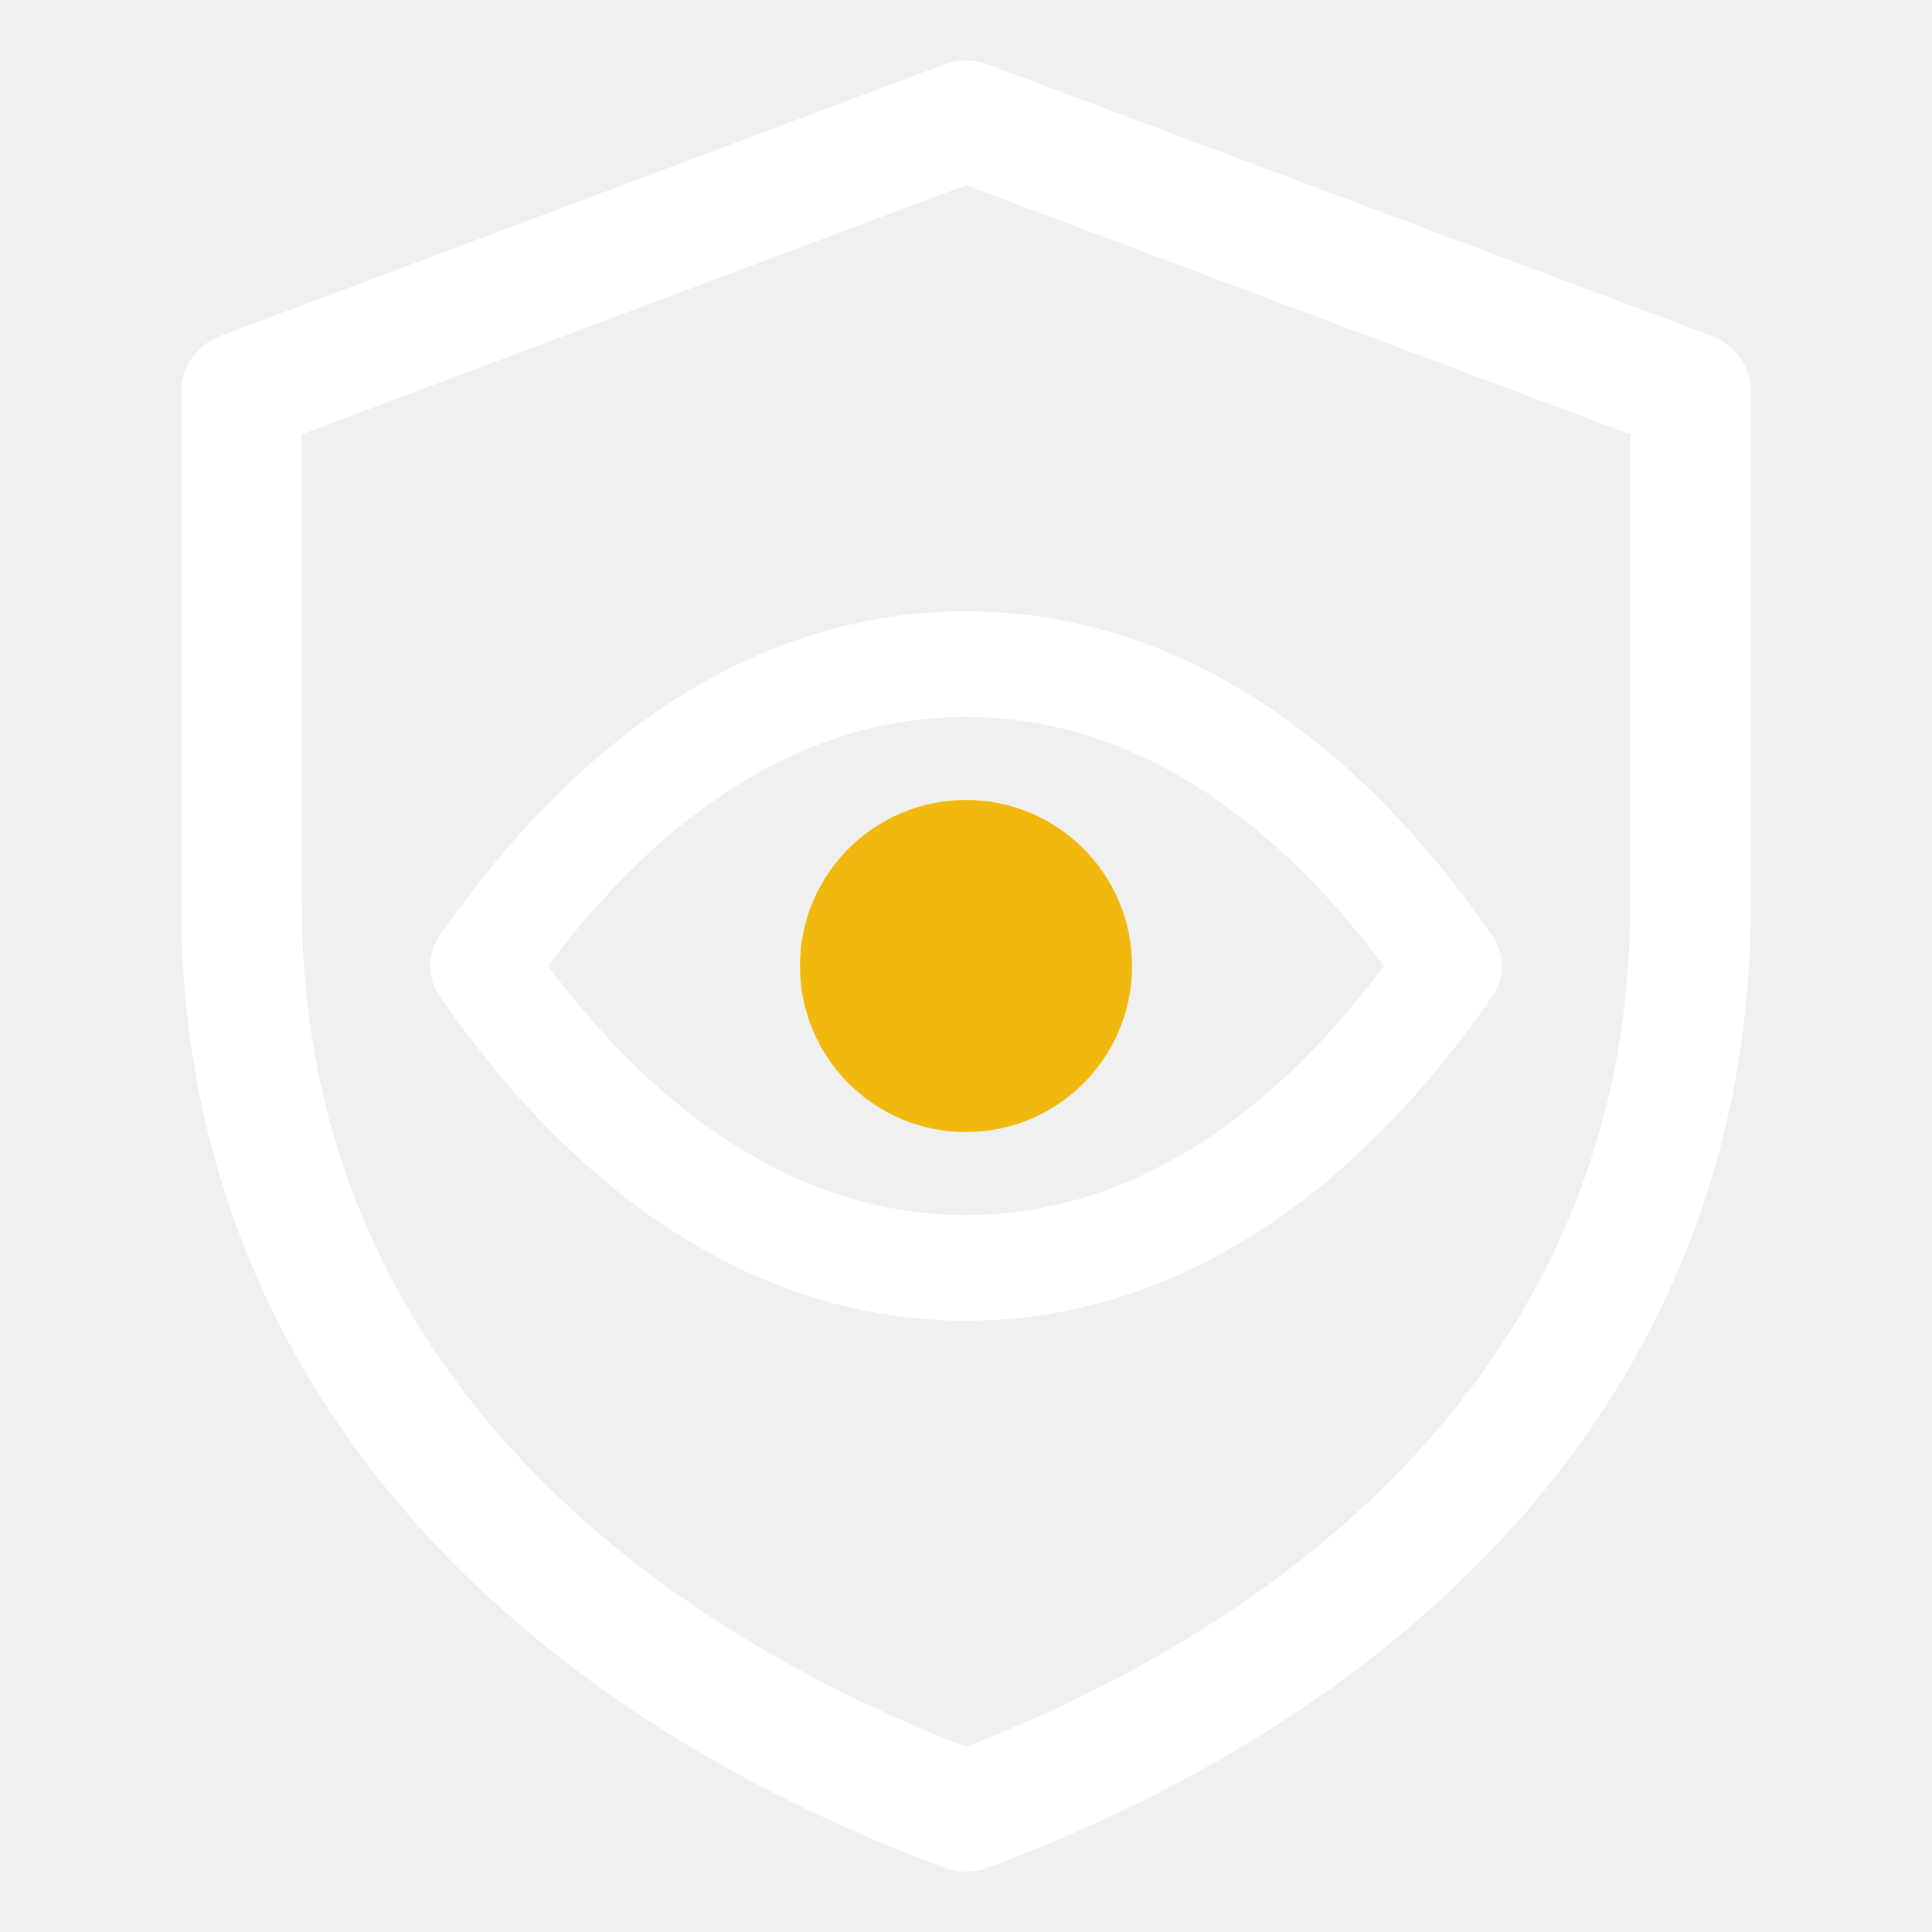
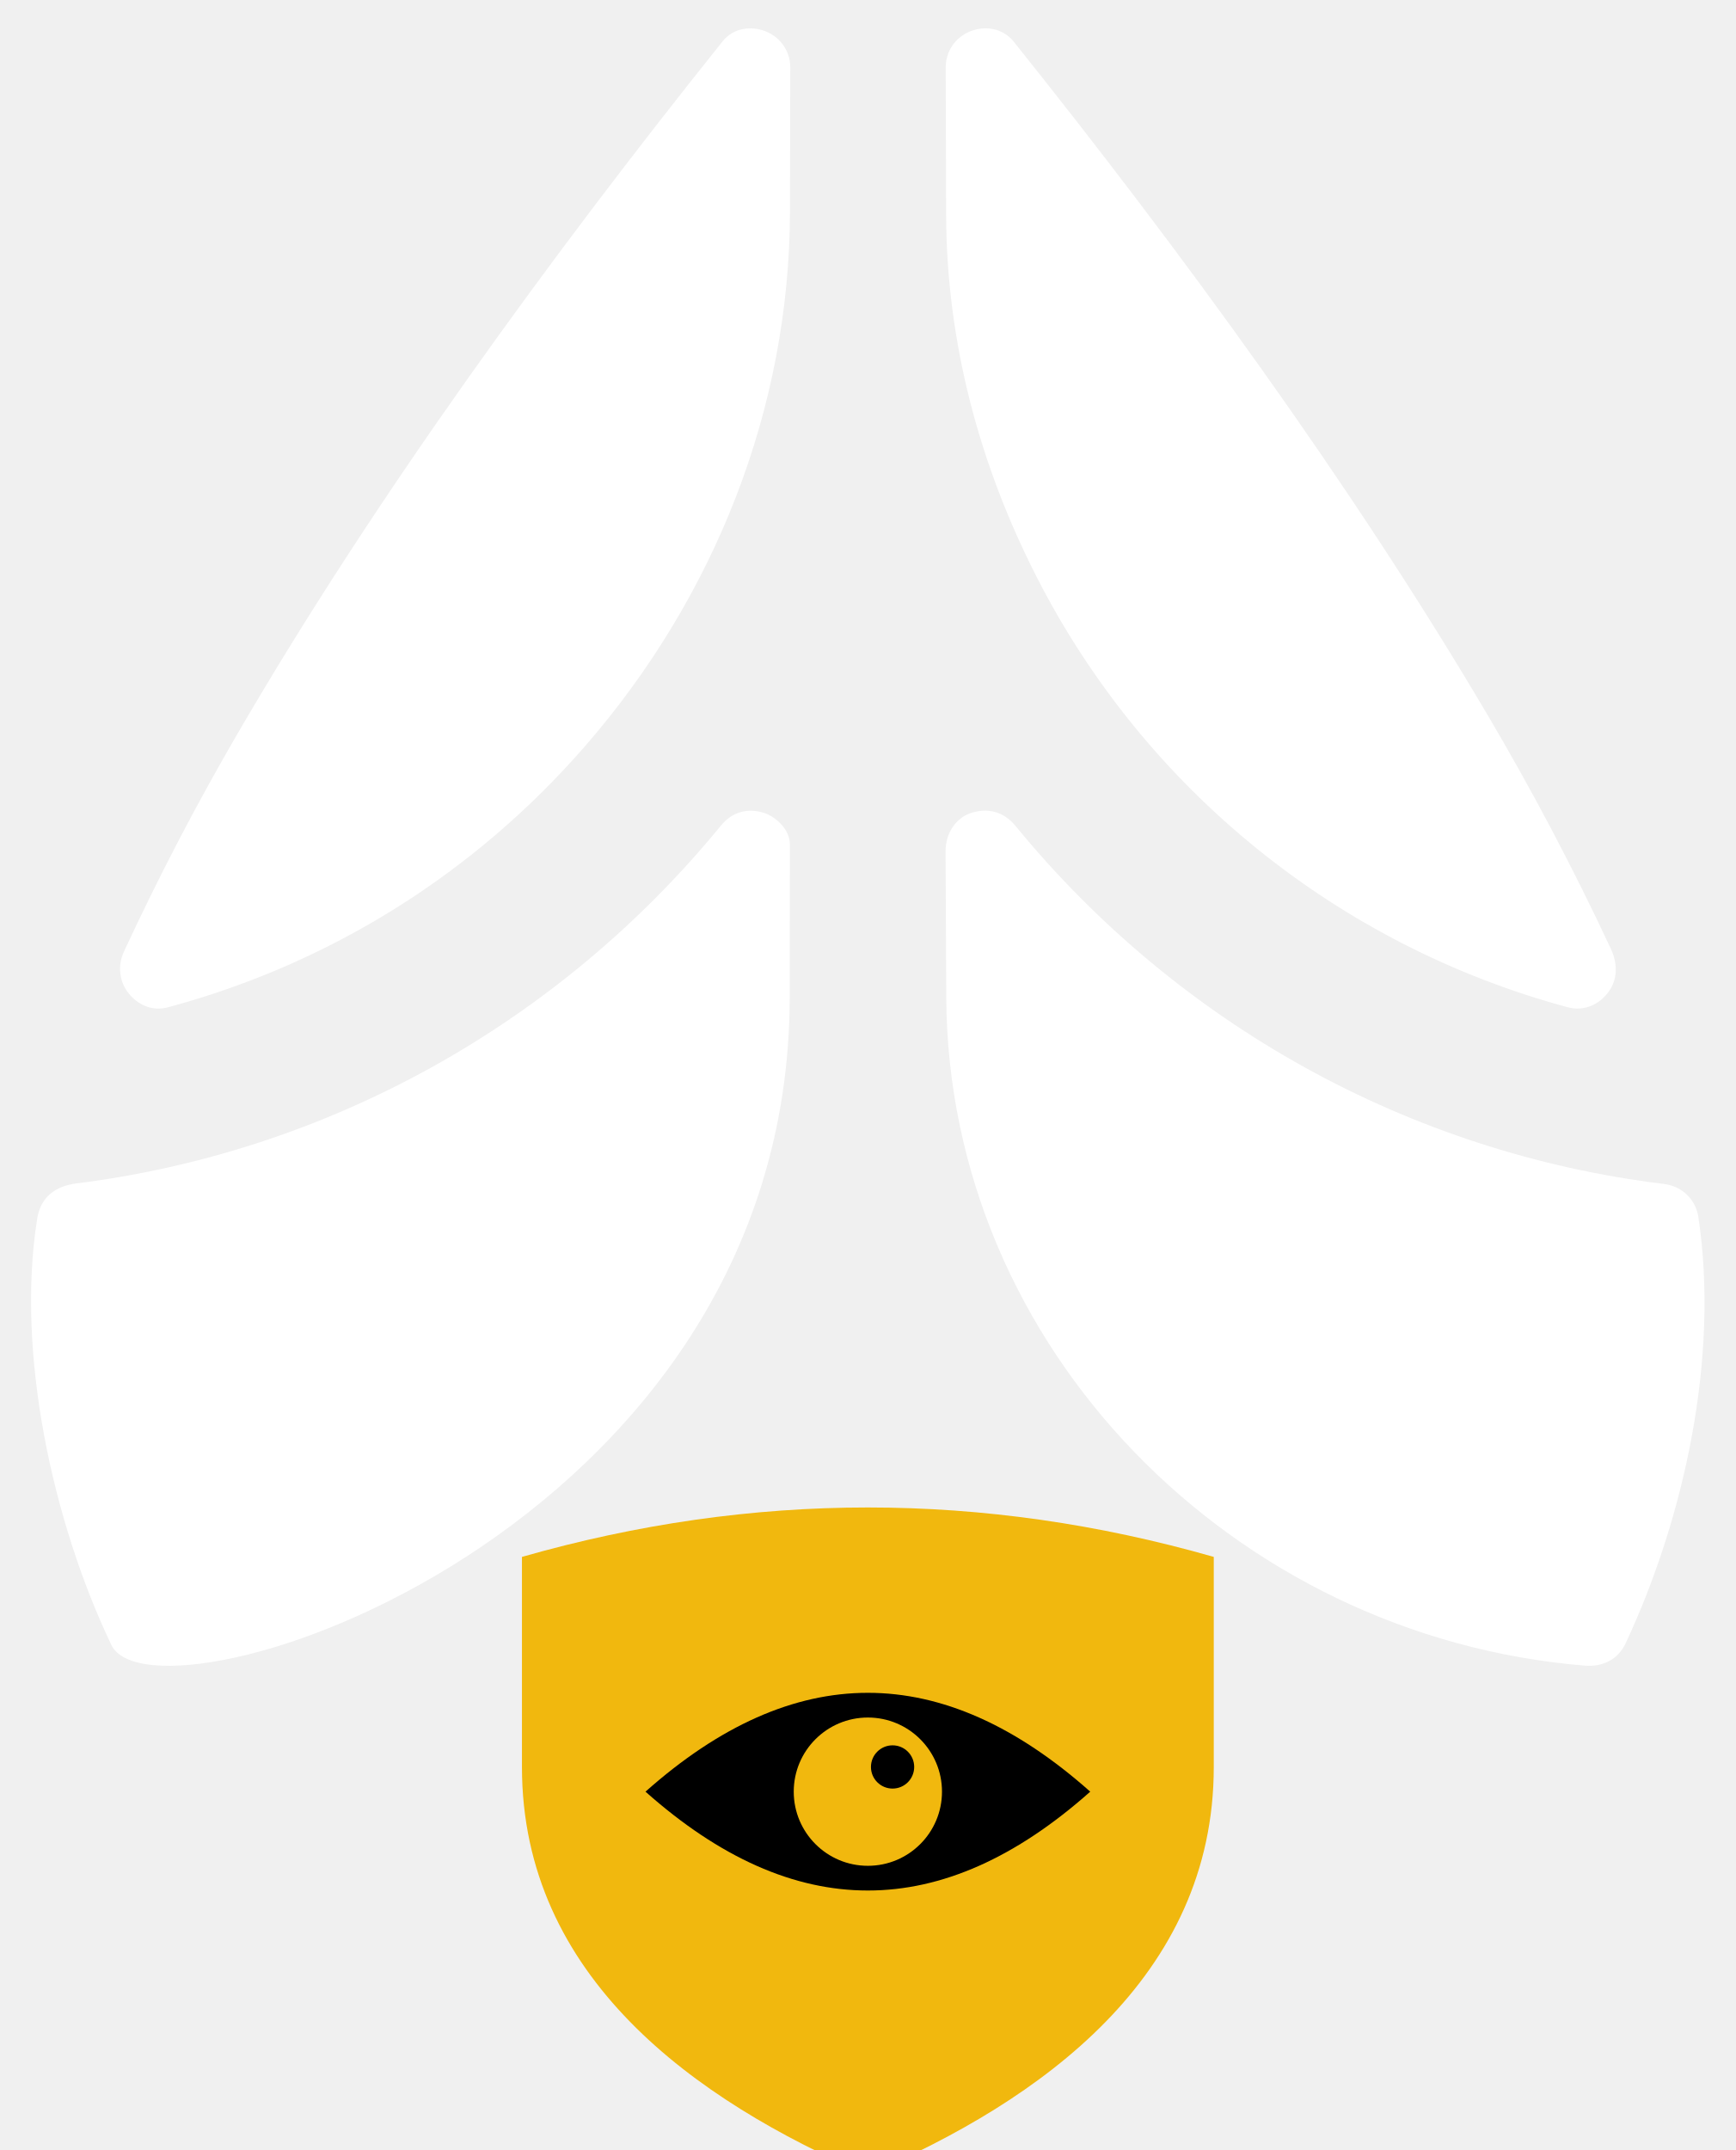
- <svg xmlns="http://www.w3.org/2000/svg" viewBox="0 0 64 64">
-   <path d="M32 4l24 9v17c0 15-10.5 25-24 30C18.5 55 8 45 8 30V13z" fill="none" stroke="#fff" stroke-width="4" stroke-linejoin="round" />
-   <path d="M16 32c4.5-6.5 10-10 16-10s11.5 3.5 16 10c-4.5 6.5-10 10-16 10s-11.5-3.5-16-10z" fill="none" stroke="#fff" stroke-width="3.5" stroke-linejoin="round" />
-   <circle cx="32" cy="32" r="5.5" fill="#F1B80E" />
+ <svg xmlns="http://www.w3.org/2000/svg" viewBox="36 48 281 348">
+   <g fill="#fff">
+     <path d="M 63.24,211.03 c -2.81,0.76 -5.01,-0.57 -6.32,-2.13 c -1.58,-1.86 -1.95,-4.52 -0.85,-6.89 c 5.63,-12.11 11.57,-23.54 18.31,-35.13 c 22.32,-38.4 50.9,-77.58 78.63,-112.22 c 1.75,-2.19 4.61,-2.47 6.86,-1.62 c 2.28,0.86 4.08,3.08 4.07,5.89 l -0.05,23.3 c -0.06,31.93 -12.24,62.49 -33.19,86.56 c -17.81,20.47 -41.05,35.12 -67.46,42.24 Z" />
+     <path d="M 296.77,201.53 c 1.21,2.59 1.03,5.07 -0.3,6.93 c -1.45,2.04 -3.91,3.32 -6.69,2.57 c -37.14,-10.03 -68.36,-35.25 -85.9,-69.54 c -9.34,-18.26 -14.65,-38.17 -14.71,-58.73 l -0.07,-23.82 c 0,-2.72 1.63,-4.88 3.83,-5.81 c 2.34,-0.99 5.31,-0.72 7.19,1.62 c 27.06,33.82 54.62,71.55 76.67,108.91 c 7.32,12.41 13.8,24.68 19.98,37.88 Z" />
+     <path d="M 54.01,314.22 c -9.55,-20.03 -15.45,-47.44 -11.98,-69.02 c 0.55,-3.43 2.95,-5.23 6.34,-5.65 c 40.99,-5.15 78.22,-26.01 104.36,-57.94 c 1.78,-2.17 4.27,-2.88 6.94,-2.04 c 1.75,0.55 4.21,2.56 4.21,5.15 l -0.03,24.66 c -0.09,87.01 -102.83,119.54 -109.84,104.85 Z" />
+     <path d="M 310.96,245.04 c 3.37,22.52 -2.2,48.45 -11.78,68.94 c -1.27,2.71 -3.83,3.85 -6.6,3.62 c -56.71,-4.64 -103.13,-51.27 -103.39,-108.24 l -0.11,-23.58 c -0.01,-2.92 1.68,-5.35 4.01,-6.15 c 2.81,-0.96 5.41,-0.26 7.32,2.06 c 26.29,32.09 63.76,52.91 104.98,57.95 c 2.99,0.37 5.14,2.54 5.57,5.38 Z" />
+   </g>
+   <path fill="#F1B80E" d="M120.5,300 Q176.5,284 232.5,300 L232.5,334 C232.5,368 204.5,388 176.5,400 C148.5,388 120.5,368 120.5,334 Z" />
+   <path fill="#000" d="M140.5,338 Q176.5,306 212.5,338 Q176.5,370 140.5,338 Z" />
+   <circle cx="176.5" cy="338" r="12" fill="#F1B80E" />
+   <circle cx="180.5" cy="334" r="3.5" fill="#000" />
</svg>
